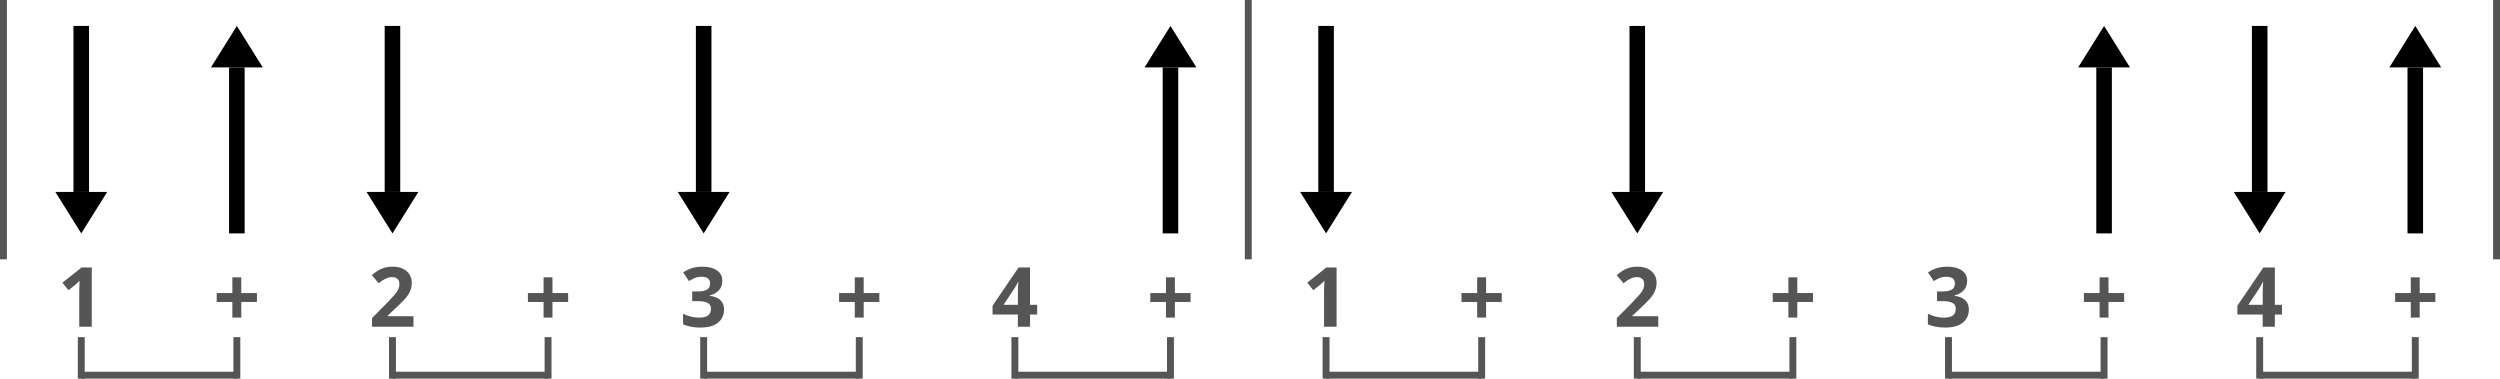
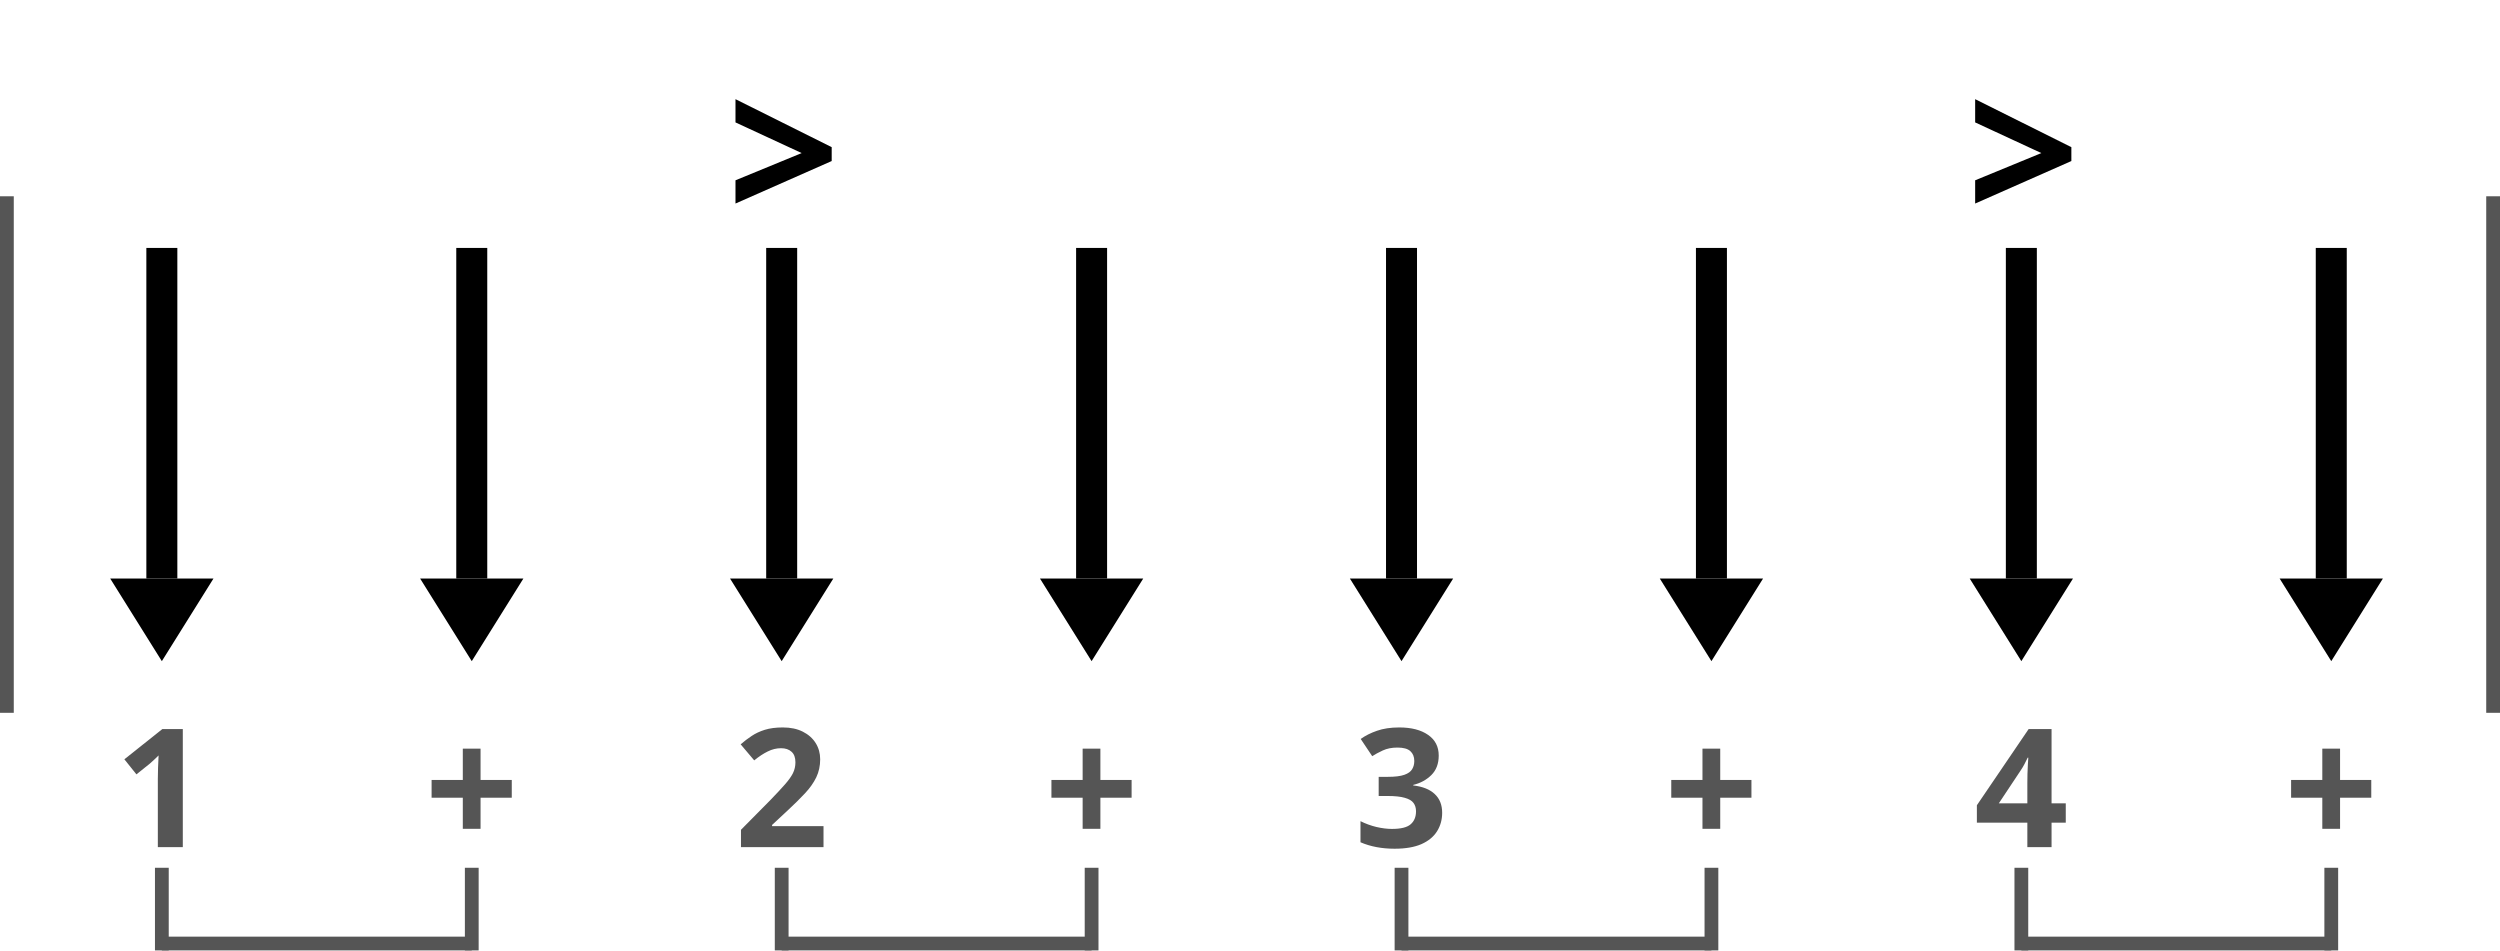
- <svg xmlns="http://www.w3.org/2000/svg" version="1.1" viewBox="-1.0 -7.5 723.0 109.5" overflow="visible">
+ <svg xmlns="http://www.w3.org/2000/svg" version="1.1" viewBox="-1.0 -36.0 363.0 138.0" overflow="visible">
  <g key="measures">
    <line key="barline0" x1="0" y1="-7.5" x2="0" y2="67.5" stroke-width="2" stroke="#555555" />
    <g key="measure0" transform="translate(15.0)">
      <g key="repeats" transform="translate(-7.5)" fill="#000000" stroke="none">
        <g key="start" />
        <g key="end" transform="translate(360.0) translate(-15.0)" />
      </g>
-       <g key="heads" transform="translate(0 -36.0)" fill="black" font-size="28.8" font-family="sans-serif" font-weight="bold" font-style="italic" text-anchor="middle" stroke="none" />
+       <g key="heads" transform="translate(0 -36.0)" fill="black" font-size="28.8" font-family="sans-serif" font-weight="bold" font-style="italic" text-anchor="middle" stroke="none">
+         <text key="head2" x="97.5" y="32.4">&gt;</text>
+         <text key="head6" x="277.5" y="32.4">&gt;</text>
+       </g>
      <g key="strums" fill="#000000" stroke="#000000" font-size="30" text-anchor="middle" font-family="sans-serif" font-weight="bold" font-style="normal">
        <g key="strum0" transform="translate(0.0)">
          <g transform="rotate(180 0 0) translate(-15.0 -60.0)">
            <line x1="7.5" y1="12" x2="7.5" y2="60" stroke-width="4.5" />
            <polygon points="0,12.0 7.5,0 15.0,12.0" stroke="none" />
          </g>
        </g>
        <g key="strum1" transform="translate(45.0)">
-           <g>
+           <g transform="rotate(180 0 0) translate(-15.0 -60.0)">
            <line x1="7.5" y1="12" x2="7.5" y2="60" stroke-width="4.5" />
            <polygon points="0,12.0 7.5,0 15.0,12.0" stroke="none" />
          </g>
        </g>
        <g key="strum2" transform="translate(90.0)">
          <g transform="rotate(180 0 0) translate(-15.0 -60.0)">
            <line x1="7.5" y1="12" x2="7.5" y2="60" stroke-width="4.5" />
            <polygon points="0,12.0 7.5,0 15.0,12.0" stroke="none" />
          </g>
        </g>
-         <g key="strum3" transform="translate(135.0)" />
+         <g key="strum3" transform="translate(135.0)">
+           <g transform="rotate(180 0 0) translate(-15.0 -60.0)">
+             <line x1="7.5" y1="12" x2="7.5" y2="60" stroke-width="4.5" />
+             <polygon points="0,12.0 7.5,0 15.0,12.0" stroke="none" />
+           </g>
+         </g>
        <g key="strum4" transform="translate(180.0)">
          <g transform="rotate(180 0 0) translate(-15.0 -60.0)">
            <line x1="7.5" y1="12" x2="7.5" y2="60" stroke-width="4.5" />
            <polygon points="0,12.0 7.5,0 15.0,12.0" stroke="none" />
          </g>
        </g>
-         <g key="strum5" transform="translate(225.0)" />
-         <g key="strum6" transform="translate(270.0)" />
+         <g key="strum5" transform="translate(225.0)">
+           <g transform="rotate(180 0 0) translate(-15.0 -60.0)">
+             <line x1="7.5" y1="12" x2="7.5" y2="60" stroke-width="4.5" />
+             <polygon points="0,12.0 7.5,0 15.0,12.0" stroke="none" />
+           </g>
+         </g>
+         <g key="strum6" transform="translate(270.0)">
+           <g transform="rotate(180 0 0) translate(-15.0 -60.0)">
+             <line x1="7.5" y1="12" x2="7.5" y2="60" stroke-width="4.5" />
+             <polygon points="0,12.0 7.5,0 15.0,12.0" stroke="none" />
+           </g>
+         </g>
        <g key="strum7" transform="translate(315.0)">
-           <g>
+           <g transform="rotate(180 0 0) translate(-15.0 -60.0)">
            <line x1="7.5" y1="12" x2="7.5" y2="60" stroke-width="4.5" />
            <polygon points="0,12.0 7.5,0 15.0,12.0" stroke="none" />
          </g>
        </g>
      </g>
      <g key="counts" transform="translate(0 60.0)" fill="#555555" font-size="24" font-family="sans-serif" font-weight="bold" font-style="normal" text-anchor="middle" stroke="none">
        <text key="count0" x="7.5" y="27">1</text>
        <text key="count1" x="52.5" y="27">+</text>
        <text key="count2" x="97.5" y="27">2</text>
        <text key="count3" x="142.5" y="27">+</text>
        <text key="count4" x="187.5" y="27">3</text>
        <text key="count5" x="232.5" y="27">+</text>
        <text key="count6" x="277.5" y="27">4</text>
        <text key="count7" x="322.5" y="27">+</text>
      </g>
      <g key="rhythmGroups" transform="translate(0 90.0)" fill="#555555" stroke="#555555" stroke-width="2" font-size="14" text-anchor="middle" font-family="sans-serif" font-weight="normal" font-style="normal">
        <g key="group0" transform="translate(7.5)">
          <g fill="none">
            <path key="stems" d="M0,0 v12.0 m45.0,0 V0" />
            <path key="beams" d="M0,11.0 h45.0" />
          </g>
        </g>
        <g key="group1" transform="translate(97.5)">
          <g fill="none">
            <path key="stems" d="M0,0 v12.0 m45.0,0 V0" />
            <path key="beams" d="M0,11.0 h45.0" />
          </g>
        </g>
        <g key="group2" transform="translate(187.5)">
          <g fill="none">
            <path key="stems" d="M0,0 v12.0 m45.0,0 V0" />
            <path key="beams" d="M0,11.0 h45.0" />
          </g>
        </g>
        <g key="group3" transform="translate(277.5)">
          <g fill="none">
            <path key="stems" d="M0,0 v12.0 m45.0,0 V0" />
            <path key="beams" d="M0,11.0 h45.0" />
          </g>
        </g>
      </g>
    </g>
-     <line key="barline1" x1="360" y1="-7.5" x2="360" y2="67.5" stroke-width="2" stroke="#555555" />
-     <g key="measure1" transform="translate(375.0)">
-       <g key="repeats" transform="translate(-7.5)" fill="#000000" stroke="none">
-         <g key="start" />
-         <g key="end" transform="translate(360.0) translate(-15.0)" />
-       </g>
-       <g key="heads" transform="translate(0 -36.0)" fill="black" font-size="28.8" font-family="sans-serif" font-weight="bold" font-style="italic" text-anchor="middle" stroke="none" />
-       <g key="strums" fill="#000000" stroke="#000000" font-size="30" text-anchor="middle" font-family="sans-serif" font-weight="bold" font-style="normal">
-         <g key="strum0" transform="translate(0.0)">
-           <g transform="rotate(180 0 0) translate(-15.0 -60.0)">
-             <line x1="7.5" y1="12" x2="7.5" y2="60" stroke-width="4.5" />
-             <polygon points="0,12.0 7.5,0 15.0,12.0" stroke="none" />
-           </g>
-         </g>
-         <g key="strum1" transform="translate(45.0)" />
-         <g key="strum2" transform="translate(90.0)">
-           <g transform="rotate(180 0 0) translate(-15.0 -60.0)">
-             <line x1="7.5" y1="12" x2="7.5" y2="60" stroke-width="4.5" />
-             <polygon points="0,12.0 7.5,0 15.0,12.0" stroke="none" />
-           </g>
-         </g>
-         <g key="strum3" transform="translate(135.0)" />
-         <g key="strum4" transform="translate(180.0)" />
-         <g key="strum5" transform="translate(225.0)">
-           <g>
-             <line x1="7.5" y1="12" x2="7.5" y2="60" stroke-width="4.5" />
-             <polygon points="0,12.0 7.5,0 15.0,12.0" stroke="none" />
-           </g>
-         </g>
-         <g key="strum6" transform="translate(270.0)">
-           <g transform="rotate(180 0 0) translate(-15.0 -60.0)">
-             <line x1="7.5" y1="12" x2="7.5" y2="60" stroke-width="4.5" />
-             <polygon points="0,12.0 7.5,0 15.0,12.0" stroke="none" />
-           </g>
-         </g>
-         <g key="strum7" transform="translate(315.0)">
-           <g>
-             <line x1="7.5" y1="12" x2="7.5" y2="60" stroke-width="4.5" />
-             <polygon points="0,12.0 7.5,0 15.0,12.0" stroke="none" />
-           </g>
-         </g>
-       </g>
-       <g key="counts" transform="translate(0 60.0)" fill="#555555" font-size="24" font-family="sans-serif" font-weight="bold" font-style="normal" text-anchor="middle" stroke="none">
-         <text key="count0" x="7.5" y="27">1</text>
-         <text key="count1" x="52.5" y="27">+</text>
-         <text key="count2" x="97.5" y="27">2</text>
-         <text key="count3" x="142.5" y="27">+</text>
-         <text key="count4" x="187.5" y="27">3</text>
-         <text key="count5" x="232.5" y="27">+</text>
-         <text key="count6" x="277.5" y="27">4</text>
-         <text key="count7" x="322.5" y="27">+</text>
-       </g>
-       <g key="rhythmGroups" transform="translate(0 90.0)" fill="#555555" stroke="#555555" stroke-width="2" font-size="14" text-anchor="middle" font-family="sans-serif" font-weight="normal" font-style="normal">
-         <g key="group0" transform="translate(7.5)">
-           <g fill="none">
-             <path key="stems" d="M0,0 v12.0 m45.0,0 V0" />
-             <path key="beams" d="M0,11.0 h45.0" />
-           </g>
-         </g>
-         <g key="group1" transform="translate(97.5)">
-           <g fill="none">
-             <path key="stems" d="M0,0 v12.0 m45.0,0 V0" />
-             <path key="beams" d="M0,11.0 h45.0" />
-           </g>
-         </g>
-         <g key="group2" transform="translate(187.5)">
-           <g fill="none">
-             <path key="stems" d="M0,0 v12.0 m45.0,0 V0" />
-             <path key="beams" d="M0,11.0 h45.0" />
-           </g>
-         </g>
-         <g key="group3" transform="translate(277.5)">
-           <g fill="none">
-             <path key="stems" d="M0,0 v12.0 m45.0,0 V0" />
-             <path key="beams" d="M0,11.0 h45.0" />
-           </g>
-         </g>
-       </g>
-     </g>
-     <line key="barline2" x1="721" y1="-7.5" x2="721" y2="67.5" stroke-width="2" stroke="#555555" />
+     <line key="barline1" x1="361" y1="-7.5" x2="361" y2="67.5" stroke-width="2" stroke="#555555" />
  </g>
</svg>
